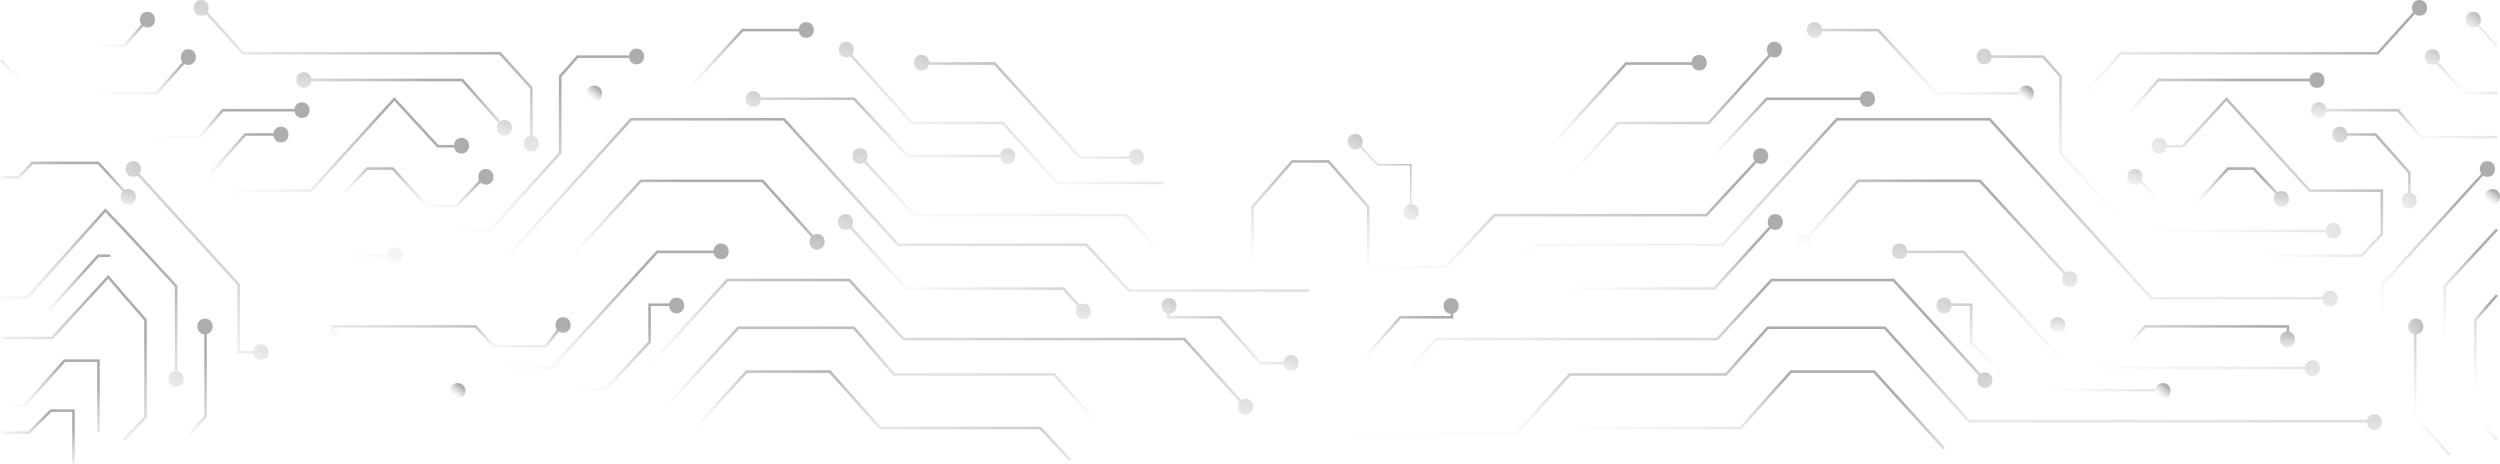
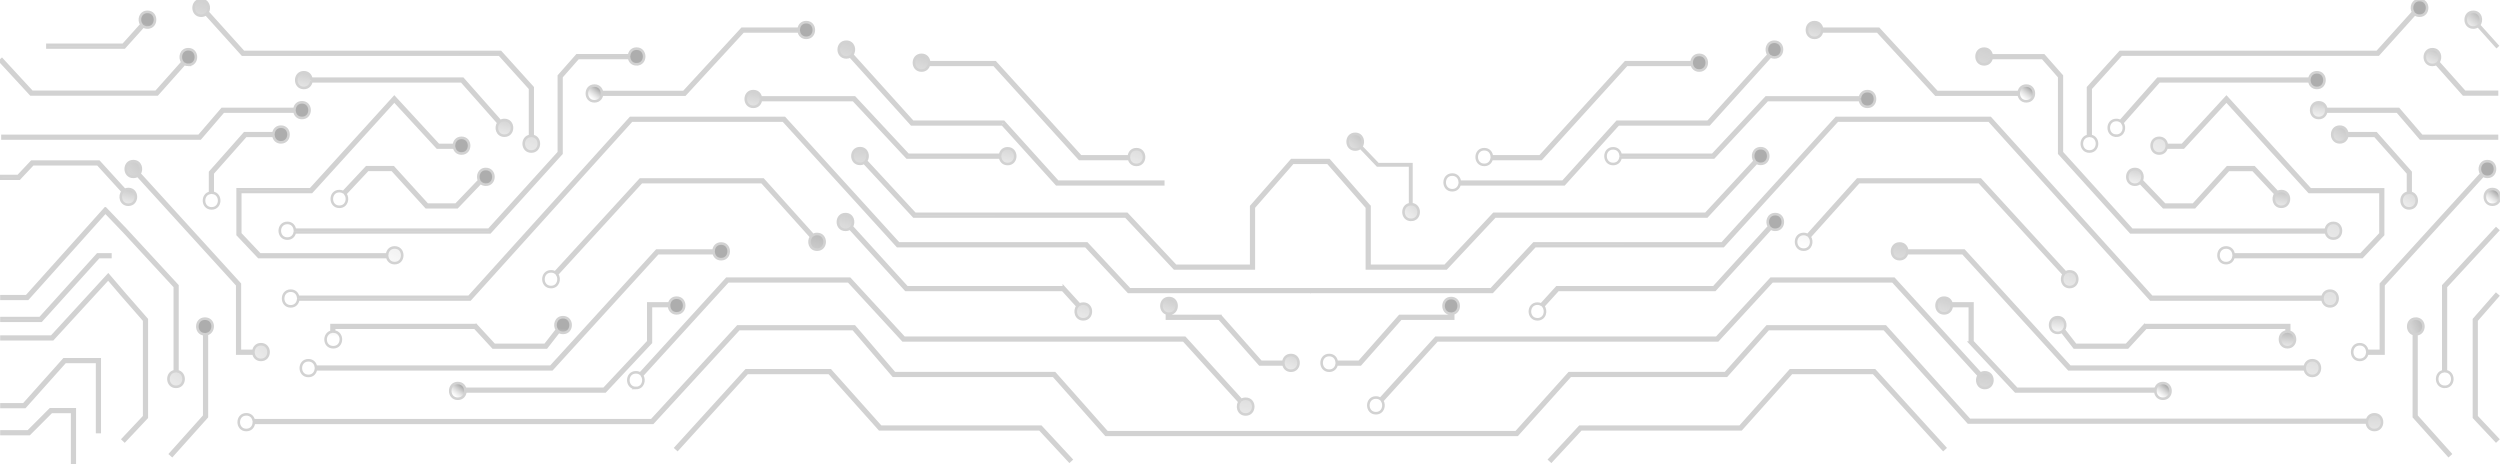
<svg xmlns="http://www.w3.org/2000/svg" width="1440" height="267" viewBox="0 0 1440 267" fill="none">
-   <g style="mix-blend-mode:luminosity" opacity="0.45">
+   <g style="mix-blend-mode:luminosity" fill="transparent" stroke="#9B96B0" stroke-width="1.5" opacity="0.45">
    <path d="M1134.63 197.341L1134.63 176.265L1124.17 176.265C1124.04 178.426 1122.6 180.497 1119.81 180.497C1114 180.497 1113.99 171.461 1119.81 171.461C1122.19 171.461 1123.6 172.974 1124.03 174.759L1136.14 174.759L1136.14 196.746L1161.66 223.974L1241.31 223.974L1241.31 225.48L1161.01 225.48L1134.62 197.341L1134.63 197.341Z" fill="url(#paint0_linear_102_1266)" />
    <path d="M1130.63 145.822L1098.44 145.822C1098.05 147.674 1096.64 149.285 1094.18 149.285C1088.37 149.285 1088.36 140.25 1094.18 140.25C1096.89 140.25 1098.35 142.222 1098.53 144.316L1131.3 144.316L1192.3 211.218L1327.61 211.218C1327.91 209.252 1329.34 207.498 1331.91 207.498C1337.72 207.498 1337.73 216.534 1331.91 216.534C1329.31 216.534 1327.88 214.719 1327.6 212.724L1191.63 212.724L1130.63 145.822L1130.63 145.822Z" fill="url(#paint1_linear_102_1266)" />
    <path d="M1235.35 187.259L1318.58 187.259L1318.58 191.076C1323.35 192.07 1323.02 200.006 1317.56 200.006C1312.1 200.006 1311.74 191.475 1317.08 190.993L1317.08 188.757L1236.01 188.757L1225.49 200.165L1194.8 200.165L1187.69 191.031C1187.03 191.468 1186.21 191.731 1185.22 191.731C1179.4 191.731 1179.4 182.695 1185.22 182.695C1189.38 182.695 1190.57 187.334 1188.76 189.962L1195.53 198.651L1224.82 198.651L1235.33 187.243L1235.35 187.259Z" fill="url(#paint2_linear_102_1266)" />
    <path d="M1438.84 170.414L1426.5 184.525L1426.5 239.892L1438.83 252.986L1437.73 254.018L1425 240.487L1425 183.961L1437.71 169.428L1438.84 170.414Z" fill="url(#paint3_linear_102_1266)" />
    <path d="M1363.51 203.643C1363.19 205.585 1361.76 207.31 1359.21 207.31C1353.4 207.31 1353.39 198.274 1359.21 198.274C1361.84 198.274 1363.27 200.119 1363.54 202.137L1371.4 202.137L1371.4 163.569L1429.2 100.078C1427.41 97.443 1428.59 92.827 1432.76 92.827C1438.57 92.827 1438.58 101.863 1432.76 101.863C1431.76 101.863 1430.93 101.592 1430.27 101.148L1372.9 164.157L1372.9 203.643L1363.51 203.643L1363.51 203.643Z" fill="url(#paint4_linear_102_1266)" />
    <path d="M1337.83 170.994C1338.18 169.089 1339.6 167.425 1342.11 167.425C1347.92 167.425 1347.93 176.461 1342.11 176.461C1339.44 176.461 1338 174.563 1337.78 172.5L1238.78 172.5L1145.73 69.455L1058.35 69.455L992.598 141.741L884.161 141.741L859.554 168.14L755.282 168.14L755.282 166.634L858.899 166.634L883.506 140.235L991.927 140.235L1057.68 67.949L1146.39 67.949L1239.44 170.994L1337.83 170.994Z" fill="url(#paint5_linear_102_1266)" />
    <path d="M769.897 209.923C769.558 211.843 768.135 213.53 765.613 213.53C759.8 213.53 759.792 204.494 765.613 204.494C768.263 204.494 769.701 206.376 769.942 208.417L782.886 208.417L806.213 182.017L835.534 182.017L835.534 180.707C830.045 180.376 830.143 171.687 835.858 171.687C841.242 171.687 841.648 179.435 837.04 180.579L837.04 183.523L806.891 183.523L783.564 209.923L769.897 209.923Z" fill="url(#paint6_linear_102_1266)" />
    <path d="M1002.24 245.78L1031.04 213.537L1031.27 213.289L1079.81 213.289L1120.41 257.948L1119.29 258.957L1079.14 214.795L1031.94 214.795L1003.14 247.037L1002.91 247.286L910.629 247.286L893.544 265.688L892.444 264.672L909.966 245.78L1002.24 245.78Z" fill="url(#paint7_linear_102_1266)" />
    <path d="M788.842 118.85L788.842 153.125L832.364 153.125L860.435 123.18L982.508 123.18L1010.69 92.729C1008.78 90.116 1009.93 85.358 1014.16 85.358C1019.97 85.358 1019.98 94.393 1014.16 94.393C1013.21 94.393 1012.43 94.152 1011.79 93.753L983.163 124.686L861.083 124.686L833.012 154.631L787.328 154.631L787.328 119.415L764.86 93.738L744.665 93.738L722.196 119.415L722.196 154.631L676.513 154.631L648.442 124.685L526.361 124.685L497.733 93.753C497.093 94.152 496.31 94.386 495.369 94.386C489.556 94.386 489.548 85.35 495.369 85.35C499.593 85.35 500.753 90.116 498.84 92.722L527.024 123.172L649.097 123.172L677.168 153.118L720.69 153.118L720.69 118.842L743.98 92.225L765.537 92.225L788.639 118.632L788.827 118.842L788.842 118.85Z" fill="url(#paint8_linear_102_1266)" />
    <path d="M1017.97 57.633L987.109 90.704L933.459 90.704C933.173 92.684 931.742 94.469 929.152 94.469C923.339 94.469 923.331 85.433 929.152 85.433C931.735 85.433 933.165 87.218 933.459 89.198L986.454 89.198L1017.31 56.127L1071.28 56.127L1071.28 56.85C1071.34 54.644 1072.79 52.49 1075.64 52.49C1081.45 52.49 1081.46 61.526 1075.64 61.526C1072.8 61.526 1071.34 59.373 1071.28 57.166L1071.28 57.633L1017.97 57.633Z" fill="url(#paint9_linear_102_1266)" />
    <path d="M1162.76 54.523L1115.04 54.523L1081.49 18.094L1049.46 18.094C1049.15 20.052 1047.72 21.799 1045.16 21.799C1039.34 21.799 1039.34 12.763 1045.16 12.763C1047.77 12.763 1049.2 14.585 1049.47 16.588L1082.16 16.588L1115.7 53.017L1162.76 53.017L1162.76 54.523L1162.76 54.523Z" fill="url(#paint10_linear_102_1266)" />
    <path d="M1339.7 132.321C1339.93 130.273 1341.37 128.398 1344.03 128.398C1349.84 128.398 1349.85 137.434 1344.03 137.434C1341.51 137.434 1340.09 135.747 1339.74 133.827L1227.3 133.827L1186.32 88.596L1186.12 88.377L1186.12 44.253L1176.54 33.38L1147.16 33.38C1146.85 35.33 1145.41 37.062 1142.86 37.062C1137.05 37.062 1137.04 28.026 1142.86 28.026C1145.48 28.026 1146.91 29.856 1147.18 31.874L1177.21 31.874L1187.63 43.688L1187.63 87.805L1227.96 132.328L1339.7 132.328L1339.7 132.321Z" fill="url(#paint11_linear_102_1266)" />
    <path d="M1330.06 110.56L1282.42 58.153L1257.66 84.997L1247.95 84.997C1247.56 86.849 1246.15 88.438 1243.7 88.438C1237.89 88.438 1237.88 79.402 1243.7 79.402C1246.42 79.402 1247.87 81.382 1248.05 83.491L1257.01 83.491L1282.43 55.924L1330.72 109.062L1372.67 109.062L1372.67 135.205L1360.52 148.059L1286.48 148.059C1286.12 149.933 1284.7 151.567 1282.22 151.567C1276.41 151.567 1276.4 142.532 1282.22 142.532C1284.92 142.532 1286.36 144.474 1286.56 146.553L1359.87 146.553L1371.17 134.603L1371.17 110.568L1330.07 110.568L1330.06 110.56Z" fill="url(#paint12_linear_102_1266)" />
    <path d="M1367.96 78.234L1352.02 78.234C1351.73 80.215 1350.29 81.999 1347.71 81.999C1341.9 81.999 1341.89 72.964 1347.71 72.964C1350.29 72.964 1351.72 74.748 1352.02 76.728L1368.64 76.728L1388.53 99.175L1388.53 111.072C1393.46 111.923 1393.18 120.032 1387.66 120.032C1382.14 120.032 1381.85 111.682 1387.02 111.042L1387.02 99.747L1367.96 78.234Z" fill="url(#paint13_linear_102_1266)" />
    <path d="M1381.59 62.761L1394.91 78.272L1438.27 78.272L1438.27 79.778L1394.22 79.778L1380.89 64.267L1339.89 64.267C1339.58 66.225 1338.15 67.972 1335.59 67.972C1329.78 67.972 1329.77 58.936 1335.59 58.936C1338.21 58.936 1339.64 60.758 1339.91 62.761L1381.59 62.761Z" fill="url(#paint14_linear_102_1266)" />
    <path d="M1438.28 52.89L1438.28 54.395L1418.97 54.395L1403.32 36.829C1402.7 37.182 1401.95 37.393 1401.07 37.393C1395.25 37.393 1395.24 28.358 1401.07 28.358C1405.34 28.358 1406.48 33.252 1404.45 35.835L1419.65 52.882L1438.28 52.882L1438.28 52.89Z" fill="url(#paint15_linear_102_1266)" />
    <path d="M1438 26.851L1427.34 14.977C1426.64 15.526 1425.74 15.865 1424.61 15.865C1418.8 15.865 1418.79 6.829 1424.61 6.829C1428.97 6.829 1430.07 11.919 1427.88 14.457L1438.56 26.347L1438 26.851Z" fill="url(#paint16_linear_102_1266)" />
    <path d="M1283.65 97.843L1264.05 119.378L1246.25 119.378L1232.71 105.245C1232 105.937 1230.99 106.382 1229.7 106.382C1223.89 106.382 1223.88 97.346 1229.7 97.346C1233.56 97.346 1234.86 101.314 1233.6 103.995L1246.89 117.872L1263.38 117.872L1282.99 96.337L1298.39 96.337L1311.8 110.643C1312.42 110.282 1313.18 110.071 1314.07 110.071C1319.88 110.071 1319.89 119.107 1314.07 119.107C1309.8 119.107 1308.66 114.228 1310.67 111.645L1297.73 97.85L1283.65 97.85L1283.65 97.843Z" fill="url(#paint17_linear_102_1266)" />
    <path d="M1038.9 143.804C1033.09 143.804 1033.08 134.768 1038.9 134.768C1039.82 134.768 1040.6 135.002 1041.23 135.386L1069.97 103.384L1140.72 103.384L1189.77 156.943C1190.41 156.544 1191.2 156.296 1192.14 156.296C1197.96 156.296 1197.96 165.332 1192.14 165.332C1187.93 165.332 1186.77 160.588 1188.67 157.975L1140.05 104.89L1070.64 104.89L1042.34 136.402C1044.28 139.007 1043.14 143.804 1038.89 143.804L1038.9 143.804Z" fill="url(#paint18_linear_102_1266)" />
    <path d="M1022.55 123.33C1028.36 123.33 1028.37 132.366 1022.55 132.366C1021.51 132.366 1020.66 132.072 1019.99 131.598L987.786 166.988L897.429 166.988L888.905 176.37C891.013 178.93 889.906 183.922 885.577 183.922C879.764 183.922 879.756 174.887 885.577 174.887C886.42 174.887 887.143 175.082 887.738 175.406L896.758 165.482L987.116 165.482L1018.94 130.506C1017.23 127.863 1018.42 123.33 1022.54 123.33L1022.55 123.33Z" fill="url(#paint19_linear_102_1266)" />
    <path d="M1167.15 49.313C1172.96 49.313 1172.97 58.349 1167.15 58.349C1161.32 58.349 1161.32 49.313 1167.15 49.313Z" fill="url(#paint20_linear_102_1266)" />
    <path d="M1219 78.152C1213.19 78.152 1213.18 69.116 1219 69.116C1219.94 69.116 1220.73 69.357 1221.37 69.756L1242.96 45.33L1330.24 45.33C1330.55 43.372 1331.98 41.625 1334.54 41.625C1340.35 41.625 1340.36 50.661 1334.54 50.661C1331.93 50.661 1330.5 48.839 1330.23 46.836L1243.64 46.836L1222.47 70.788C1224.38 73.401 1223.23 78.16 1219 78.16L1219 78.152Z" fill="url(#paint21_linear_102_1266)" />
    <path d="M1393.66 9.036C1392.53 9.036 1391.62 8.69 1390.92 8.14L1369.91 31.445L1221.87 31.445L1204.22 50.977L1204.22 78.295C1209.32 78.995 1209.09 87.278 1203.51 87.278C1197.93 87.278 1197.71 79.1 1202.72 78.31L1202.72 50.397L1221.21 29.939L1369.24 29.939L1389.94 6.988C1388.39 4.322 1389.63 0 1393.66 0C1399.47 0 1399.48 9.036 1393.66 9.036Z" fill="url(#paint22_linear_102_1266)" />
    <path d="M1391.51 183.539C1397.2 183.539 1397.33 192.16 1391.89 192.552L1391.89 239.56L1411.5 261.457L1410.38 262.458L1390.39 240.132L1390.39 192.439C1385.73 191.355 1386.09 183.531 1391.51 183.531L1391.51 183.539Z" fill="url(#paint23_linear_102_1266)" />
    <path d="M1408.17 222.822C1402.65 222.822 1402.37 214.682 1407.34 213.861L1407.34 164.534L1437.72 131.636L1438.83 132.66L1408.84 165.128L1408.84 213.839C1413.97 214.509 1413.76 222.829 1408.17 222.829L1408.17 222.822Z" fill="url(#paint24_linear_102_1266)" />
    <path d="M1435.63 117.917C1429.82 117.917 1429.81 108.881 1435.63 108.881C1441.46 108.881 1441.46 117.917 1435.63 117.917Z" fill="url(#paint25_linear_102_1266)" />
    <path d="M1245.85 229.681C1240.04 229.681 1240.03 220.646 1245.85 220.646C1251.67 220.646 1251.67 229.681 1245.85 229.681Z" fill="url(#paint26_linear_102_1266)" />
    <path d="M812.779 126.636C807.154 126.636 806.966 118.18 812.229 117.63L812.229 95.29L793.413 95.29L783.601 85.026C782.886 85.704 781.892 86.141 780.612 86.141C774.799 86.141 774.791 77.105 780.612 77.105C784.821 77.105 785.988 81.849 784.098 84.462L793.736 94.544L812.982 94.544L812.982 117.615C818.592 117.826 818.54 126.644 812.779 126.644L812.779 126.636Z" fill="url(#paint27_linear_102_1266)" />
    <path d="M792.524 238.009C786.711 238.009 786.704 228.973 792.524 228.973C793.578 228.973 794.437 229.274 795.107 229.756L826.845 194.811L827.071 194.562L988.758 194.562L1020.1 160.535L1090.93 160.535L1140.77 215.186C1141.43 214.735 1142.26 214.456 1143.27 214.456C1149.08 214.456 1149.09 223.492 1143.27 223.492C1139.12 223.492 1137.93 218.891 1139.71 216.256L1090.26 162.041L1020.75 162.041L989.639 195.827L989.413 196.068L827.734 196.068L796.139 230.856C797.833 233.506 796.636 238.009 792.524 238.009Z" fill="url(#paint28_linear_102_1266)" />
    <path d="M702.988 182.017L726.315 208.417L739.258 208.417C739.492 206.369 740.93 204.494 743.588 204.494C749.401 204.494 749.409 213.53 743.588 213.53C741.073 213.53 739.65 211.843 739.304 209.923L725.637 209.923L702.31 183.523L672.161 183.523L672.161 180.572C667.567 179.427 667.951 171.679 673.343 171.679C679.05 171.679 679.163 180.368 673.667 180.7L673.667 182.01L702.988 182.01L702.988 182.017Z" fill="url(#paint29_linear_102_1266)" />
    <path d="M1022.08 33.071C1021.19 33.071 1020.44 32.86 1019.82 32.499L984.488 71.631L932.134 71.631L901.149 105.922L900.923 106.17L840.73 106.17C840.331 108.007 838.922 109.581 836.49 109.581C830.677 109.581 830.67 100.545 836.49 100.545C839.224 100.545 840.677 102.548 840.835 104.664L900.252 104.664L931.463 70.125L983.818 70.125L1018.68 31.505C1016.66 28.922 1017.78 24.035 1022.07 24.035C1027.88 24.035 1027.89 33.071 1022.07 33.071L1022.08 33.071Z" fill="url(#paint30_linear_102_1266)" />
    <path d="M978.75 40.631C976.378 40.631 974.97 39.125 974.534 37.348L936.96 37.348L887.971 91.314L887.745 91.562L859.177 91.562C858.778 93.399 857.37 94.973 854.938 94.973C849.125 94.973 849.118 85.937 854.938 85.937C857.671 85.937 859.125 87.94 859.283 90.056L887.075 90.056L936.064 36.09L936.29 35.842L974.391 35.842C974.503 33.681 975.949 31.595 978.743 31.595C984.556 31.595 984.563 40.631 978.743 40.631L978.75 40.631Z" fill="url(#paint31_linear_102_1266)" />
    <path d="M268.233 225.479L268.233 223.973L347.883 223.973L373.409 196.746L373.409 174.759L385.517 174.759C385.946 172.974 387.354 171.461 389.734 171.461C395.547 171.461 395.554 180.496 389.734 180.496C386.948 180.496 385.502 178.426 385.382 176.265L374.915 176.265L374.915 197.34L348.538 225.479L268.233 225.479Z" fill="url(#paint32_linear_102_1266)" />
    <path d="M274.197 187.258L284.708 198.666L313.999 198.666L320.768 189.976C318.961 187.348 320.144 182.71 324.315 182.71C330.128 182.71 330.136 191.746 324.315 191.746C323.321 191.746 322.5 191.475 321.853 191.038L314.737 200.172L284.046 200.172L273.534 188.764L192.461 188.764L192.461 191C197.792 191.482 197.642 200.014 191.979 200.014C186.317 200.014 186.181 192.077 190.955 191.083L190.955 187.266L274.189 187.266L274.197 187.258Z" fill="url(#paint33_linear_102_1266)" />
    <path d="M117.653 192.551C112.231 192.16 112.344 183.538 118.037 183.538C123.729 183.538 123.827 191.361 119.159 192.446L119.159 240.139L99.167 262.465L98.045 261.464L117.653 239.567L117.653 192.559L117.653 192.551Z" fill="url(#paint34_linear_102_1266)" />
    <path d="M62.354 158.344L71.842 169.428L84.552 183.96L84.552 240.486L71.819 254.017L70.727 252.986L83.046 239.891L83.046 184.525L70.697 170.407L62.309 160.61L30.586 195.165L30.368 195.413L0.844 195.413L0.844 193.907L29.705 193.907L62.354 158.344Z" fill="url(#paint35_linear_102_1266)" />
    <path d="M626.048 140.235L650.656 166.634L754.273 166.634L754.273 168.14L650 168.14L625.393 141.741L516.957 141.741L451.207 69.455L363.824 69.455L270.997 172.251L270.771 172.5L171.769 172.5C171.551 174.555 170.105 176.46 167.44 176.46C161.627 176.46 161.619 167.425 167.44 167.425C169.94 167.425 171.363 169.096 171.717 170.994L270.108 170.994L362.935 68.197L363.161 67.949L451.877 67.949L517.627 140.235L626.048 140.235Z" fill="url(#paint36_linear_102_1266)" />
    <path d="M478.284 213.289L507.311 245.78L599.581 245.78L617.11 264.672L616.004 265.689L598.926 247.286L506.634 247.286L477.606 214.795L430.402 214.795L390.261 258.957L389.146 257.948L429.739 213.289L478.284 213.289Z" fill="url(#paint37_linear_102_1266)" />
    <path d="M612.788 165.482L621.809 175.406C622.411 175.082 623.127 174.887 623.97 174.887C629.783 174.887 629.79 183.922 623.97 183.922C619.648 183.922 618.533 178.93 620.642 176.37L612.118 166.995L521.761 166.995L489.556 131.605C488.886 132.08 488.035 132.374 486.996 132.374C481.183 132.374 481.175 123.338 486.996 123.338C491.115 123.338 492.319 127.871 490.603 130.514L522.431 165.489L612.788 165.489L612.788 165.482Z" fill="url(#paint38_linear_102_1266)" />
    <path d="M577.421 71.631L525.066 71.631L489.737 32.499C489.119 32.86 488.366 33.071 487.478 33.071C481.665 33.071 481.657 24.035 487.478 24.035C491.755 24.035 492.884 28.922 490.866 31.505L525.729 70.125L578.084 70.125L609.294 104.664L670.03 104.664L670.03 106.17L608.624 106.17L577.413 71.631L577.421 71.631Z" fill="url(#paint39_linear_102_1266)" />
    <path d="M492.244 56.127L523.101 89.198L576.096 89.198C576.382 87.218 577.812 85.433 580.403 85.433C586.216 85.433 586.223 94.469 580.403 94.469C577.82 94.469 576.389 92.684 576.096 90.704L522.446 90.704L491.589 57.633L438.278 57.633L438.278 57.174C438.21 59.373 436.757 61.526 433.918 61.526C428.105 61.526 428.098 52.49 433.918 52.49C436.757 52.49 438.203 54.644 438.278 56.843L438.278 56.127L492.244 56.127Z" fill="url(#paint40_linear_102_1266)" />
    <path d="M149.685 146.545L222.994 146.545C223.19 144.467 224.636 142.524 227.332 142.524C233.145 142.524 233.152 151.56 227.332 151.56C224.862 151.56 223.446 149.926 223.07 148.051L149.037 148.051L136.884 135.197L136.884 109.054L178.832 109.054L226.571 56.526L227.121 55.916L252.541 83.483L261.502 83.483C261.675 81.375 263.121 79.394 265.846 79.394C271.659 79.394 271.667 88.43 265.846 88.43C263.407 88.43 261.991 86.834 261.6 84.989L251.886 84.989L227.128 58.145L179.713 110.311L179.487 110.56L138.382 110.56L138.382 134.595L149.685 146.545Z" fill="url(#paint41_linear_102_1266)" />
    <path d="M1.423 79.77L1.423 78.265L114.633 78.265L127.961 62.753L169.638 62.753C169.902 60.743 171.34 58.928 173.953 58.928C179.766 58.928 179.773 67.964 173.953 67.964C171.4 67.964 169.962 66.217 169.653 64.259L128.654 64.259L115.326 79.77L1.423 79.77Z" fill="url(#paint42_linear_102_1266)" />
    <path d="M179.322 46.836C179.058 48.846 177.62 50.661 175.007 50.661C169.194 50.661 169.187 41.625 175.007 41.625C177.56 41.625 178.998 43.372 179.307 45.33L266.584 45.33L288.18 69.757C288.82 69.358 289.603 69.117 290.544 69.117C296.357 69.117 296.365 78.152 290.544 78.152C286.32 78.152 285.16 73.386 287.073 70.781L265.899 46.836L179.314 46.836L179.322 46.836Z" fill="url(#paint43_linear_102_1266)" />
    <path d="M366.278 223.491C360.465 223.491 360.458 214.456 366.278 214.456C367.287 214.456 368.123 214.734 368.778 215.186L418.618 160.535L489.451 160.535L520.789 194.562L682.476 194.562L714.997 230.374L714.659 230.682C715.359 230.08 716.308 229.696 717.497 229.696C723.31 229.696 723.318 238.732 717.497 238.732C712.995 238.732 711.978 233.318 714.448 230.871L713.875 231.39L681.799 196.068L520.119 196.068L488.78 162.041L419.273 162.041L369.825 216.263C371.602 218.898 370.42 223.499 366.263 223.499L366.278 223.491Z" fill="url(#paint44_linear_102_1266)" />
    <path d="M366.678 37.061C364.133 37.061 362.694 35.329 362.378 33.379L333.005 33.379L323.419 44.252L323.419 88.377L282.465 133.578L282.239 133.826L169.797 133.826C169.458 135.746 168.035 137.433 165.512 137.433C159.699 137.433 159.692 128.397 165.512 128.397C168.163 128.397 169.601 130.28 169.842 132.32L281.576 132.32L321.913 87.797L321.913 43.68L332.327 31.866L362.363 31.866C362.627 29.855 364.057 28.018 366.678 28.018C372.491 28.018 372.498 37.054 366.678 37.054L366.678 37.061Z" fill="url(#paint45_linear_102_1266)" />
    <path d="M342.409 49.313C348.222 49.313 348.23 58.349 342.409 58.349C336.589 58.349 336.589 49.313 342.409 49.313Z" fill="url(#paint46_linear_102_1266)" />
    <path d="M306.025 87.285C300.461 87.285 300.22 79.002 305.318 78.302L305.318 50.984L287.668 31.452L139.632 31.452L118.617 8.147C117.924 8.697 117.02 9.043 115.883 9.043C110.07 9.043 110.063 0.008 115.883 0.008C119.904 0.008 121.147 4.33 119.603 6.995L140.295 29.946L288.33 29.946L306.824 50.404L306.824 78.317C311.816 79.108 311.56 87.285 306.025 87.285Z" fill="url(#paint47_linear_102_1266)" />
    <path d="M195.48 119.106C189.667 119.106 189.66 110.071 195.48 110.071C196.377 110.071 197.13 110.289 197.747 110.643L211.157 96.336L226.556 96.336L246.163 117.871L262.654 117.871L275.951 103.994C274.694 101.314 275.989 97.345 279.852 97.345C285.665 97.345 285.672 106.381 279.852 106.381C278.564 106.381 277.555 105.937 276.84 105.244L263.301 119.377L245.508 119.377L225.901 97.842L211.82 97.842L198.884 111.637C200.894 114.227 199.765 119.099 195.488 119.099L195.48 119.106Z" fill="url(#paint48_linear_102_1266)" />
    <path d="M108.489 37.393C107.601 37.393 106.855 37.182 106.238 36.828L90.583 54.395L17.755 54.395L0 35.149L1.107 34.125L18.41 52.882L89.898 52.882L105.093 35.827C103.068 33.244 104.197 28.349 108.482 28.349C114.295 28.349 114.302 37.385 108.482 37.385L108.489 37.393Z" fill="url(#paint49_linear_102_1266)" />
    <path d="M84.936 15.865C83.972 15.865 83.166 15.609 82.519 15.195L71.608 27.348L27.311 27.348L27.311 25.842L70.938 25.842L81.435 14.148C79.575 11.528 80.734 6.822 84.936 6.822C90.749 6.822 90.757 15.858 84.936 15.858L84.936 15.865Z" fill="url(#paint50_linear_102_1266)" />
    <path d="M177.635 216.542C171.822 216.542 171.815 207.506 177.635 207.506C180.195 207.506 181.633 209.26 181.935 211.226L317.245 211.226L378.251 144.324L411.021 144.324C411.201 142.223 412.647 140.258 415.365 140.258C421.178 140.258 421.186 149.293 415.365 149.293C412.918 149.293 411.502 147.69 411.111 145.83L378.914 145.83L317.907 212.732L181.95 212.732C181.679 214.735 180.24 216.542 177.635 216.542Z" fill="url(#paint51_linear_102_1266)" />
    <path d="M141.876 238.649C144.301 238.649 145.709 240.215 146.115 242.045L375.352 242.045L424.732 188.267L424.958 188.026L492.154 188.026L515.225 214.938L607.495 214.938L637.674 248.965L873.273 248.965L903.844 214.938L993.818 214.938L1017.85 188.026L1086 188.026L1134.44 241.857L1363.48 241.857C1363.94 240.11 1365.34 238.649 1367.68 238.649C1373.49 238.649 1373.5 247.685 1367.68 247.685C1364.85 247.685 1363.4 245.554 1363.32 243.363L1133.77 243.363L1085.33 189.532L1018.52 189.532L994.495 216.444L904.522 216.444L873.951 250.471L637.004 250.471L606.825 216.444L514.54 216.444L491.469 189.532L425.628 189.532L376.248 243.31L376.022 243.551L146.221 243.551C146.063 245.674 144.617 247.685 141.869 247.685C136.056 247.685 136.048 238.649 141.869 238.649L141.876 238.649Z" fill="url(#paint52_linear_102_1266)" />
    <path d="M121.877 120.032C116.365 120.032 116.072 111.923 121.011 111.072L121.011 99.175L140.905 76.728L157.523 76.728C157.809 74.748 159.24 72.964 161.83 72.964C167.643 72.964 167.651 81.999 161.83 81.999C159.247 81.999 157.817 80.215 157.523 78.234L141.583 78.234L122.517 99.747L122.517 111.042C127.683 111.682 127.479 120.032 121.877 120.032Z" fill="url(#paint53_linear_102_1266)" />
    <path d="M76.796 101.863C70.983 101.863 70.976 92.827 76.796 92.827C80.953 92.827 82.143 97.45 80.35 100.078L137.961 163.351L138.157 163.569L138.157 202.137L146.01 202.137C146.266 200.119 147.704 198.274 150.332 198.274C156.145 198.274 156.153 207.31 150.332 207.31C147.795 207.31 146.356 205.585 146.04 203.643L136.651 203.643L136.651 164.156L79.281 101.147C78.626 101.592 77.798 101.863 76.796 101.863Z" fill="url(#paint54_linear_102_1266)" />
    <path d="M317.395 156.303C318.344 156.303 319.135 156.544 319.775 156.951L368.824 103.391L439.566 103.391L468.307 135.393C468.94 135.009 469.715 134.776 470.641 134.776C476.454 134.776 476.462 143.811 470.641 143.811C466.402 143.811 465.25 139.015 467.193 136.409L438.888 104.897L369.479 104.897L320.859 157.982C322.757 160.595 321.604 165.339 317.38 165.339C311.567 165.339 311.56 156.303 317.38 156.303L317.395 156.303Z" fill="url(#paint55_linear_102_1266)" />
    <path d="M263.7 229.681C257.887 229.681 257.88 220.645 263.7 220.645C269.521 220.645 269.521 229.681 263.7 229.681Z" fill="url(#paint56_linear_102_1266)" />
    <path d="M654.601 94.973C652.177 94.973 650.761 93.399 650.362 91.562L621.794 91.562L572.579 37.348L535.013 37.348C534.577 39.125 533.176 40.631 530.797 40.631C524.984 40.631 524.976 31.595 530.797 31.595C533.59 31.595 535.036 33.673 535.149 35.842L573.25 35.842L622.464 90.056L650.257 90.056C650.415 87.94 651.868 85.937 654.601 85.937C660.414 85.937 660.422 94.973 654.601 94.973Z" fill="url(#paint57_linear_102_1266)" />
    <path d="M464.407 21.791C461.854 21.791 460.416 20.044 460.107 18.087L428.068 18.087L394.741 54.275L394.515 54.516L346.792 54.516L346.792 53.01L393.853 53.01L427.18 16.822L427.405 16.581L460.092 16.581C460.356 14.57 461.794 12.755 464.407 12.755C470.22 12.755 470.227 21.791 464.407 21.791Z" fill="url(#paint58_linear_102_1266)" />
    <path d="M56.233 146.544L63.582 146.544L63.582 148.05L56.895 148.05L23.734 184.743L0.844 184.743L0.844 183.237L23.064 183.237L56.233 146.544Z" fill="url(#paint59_linear_102_1266)" />
    <path d="M60.683 120.01L71.812 131.643L71.827 131.628L102.006 164.307L102.209 164.526L102.209 213.853C107.171 214.674 106.908 222.814 101.374 222.814C95.839 222.814 95.561 214.501 100.703 213.823L100.703 165.113L71.653 133.661L60.713 122.223L16.174 171.897L15.948 172.146L0.844 172.146L0.844 170.64L15.278 170.64L60.675 120.01L60.683 120.01Z" fill="url(#paint60_linear_102_1266)" />
    <path d="M18.267 93.098L56.993 93.098L71.827 109.362C72.414 109.061 73.107 108.88 73.912 108.88C79.725 108.88 79.733 117.916 73.912 117.916C69.553 117.916 68.461 112.833 70.637 110.296L56.33 94.604L18.922 94.604L11.107 102.917L0.55 102.917L0.55 101.411L10.444 101.411L18.26 93.098L18.267 93.098Z" fill="url(#paint61_linear_102_1266)" />
    <path d="M28.982 235.75L43.071 235.75L43.071 266.878L41.565 266.878L41.565 237.256L29.607 237.256L16.874 249.996L0.844 249.996L0.844 248.49L16.249 248.49L28.982 235.75Z" fill="url(#paint62_linear_102_1266)" />
    <path d="M36.843 206.964L57.445 206.964L57.445 248.852L55.939 248.852L55.939 208.47L37.514 208.47L14.352 234.417L0.844 234.417L0.844 232.912L13.674 232.912L36.843 206.964Z" fill="url(#paint63_linear_102_1266)" />
  </g>
  <defs>
    <linearGradient id="paint0_linear_102_1266" x1="1182.97" y1="227.225" x2="1198.4" y2="179.273" gradientUnits="userSpaceOnUse">
      <stop stop-color="white" stop-opacity="0.6" />
      <stop offset="1" stop-color="#273EE1" />
    </linearGradient>
    <linearGradient id="paint1_linear_102_1266" x1="1222.03" y1="218.998" x2="1238.48" y2="148.091" gradientUnits="userSpaceOnUse">
      <stop stop-color="white" stop-opacity="0.6" />
      <stop offset="1" stop-color="#273EE1" />
    </linearGradient>
    <linearGradient id="paint2_linear_102_1266" x1="1256.53" y1="200.729" x2="1258.11" y2="183.763" gradientUnits="userSpaceOnUse">
      <stop stop-color="white" stop-opacity="0.6" />
      <stop offset="1" stop-color="#273EE1" />
    </linearGradient>
    <linearGradient id="paint3_linear_102_1266" x1="1432.42" y1="256.75" x2="1449.7" y2="252.977" gradientUnits="userSpaceOnUse">
      <stop stop-color="white" stop-opacity="0.6" />
      <stop offset="1" stop-color="#273EE1" />
    </linearGradient>
    <linearGradient id="paint4_linear_102_1266" x1="1398.99" y1="211.008" x2="1455.01" y2="157.294" gradientUnits="userSpaceOnUse">
      <stop stop-color="white" stop-opacity="0.6" />
      <stop offset="1" stop-color="#273EE1" />
    </linearGradient>
    <linearGradient id="paint5_linear_102_1266" x1="1072.43" y1="179.966" x2="1086.78" y2="75.649" gradientUnits="userSpaceOnUse">
      <stop stop-color="white" stop-opacity="0.6" />
      <stop offset="1" stop-color="#273EE1" />
    </linearGradient>
    <linearGradient id="paint6_linear_102_1266" x1="803.614" y1="214.881" x2="817.673" y2="179.478" gradientUnits="userSpaceOnUse">
      <stop stop-color="white" stop-opacity="0.6" />
      <stop offset="1" stop-color="#273EE1" />
    </linearGradient>
    <linearGradient id="paint7_linear_102_1266" x1="1014.74" y1="267.381" x2="1023.32" y2="217.533" gradientUnits="userSpaceOnUse">
      <stop stop-color="white" stop-opacity="0.6" />
      <stop offset="1" stop-color="#273EE1" />
    </linearGradient>
    <linearGradient id="paint8_linear_102_1266" x1="773.994" y1="156.87" x2="780.61" y2="89.657" gradientUnits="userSpaceOnUse">
      <stop stop-color="white" stop-opacity="0.6" />
      <stop offset="1" stop-color="#273EE1" />
    </linearGradient>
    <linearGradient id="paint9_linear_102_1266" x1="1008.05" y1="95.825" x2="1016.06" y2="56.328" gradientUnits="userSpaceOnUse">
      <stop stop-color="white" stop-opacity="0.6" />
      <stop offset="1" stop-color="#273EE1" />
    </linearGradient>
    <linearGradient id="paint10_linear_102_1266" x1="1106.22" y1="55.873" x2="1116.07" y2="17.494" gradientUnits="userSpaceOnUse">
      <stop stop-color="white" stop-opacity="0.6" />
      <stop offset="1" stop-color="#273EE1" />
    </linearGradient>
    <linearGradient id="paint11_linear_102_1266" x1="1251.1" y1="140.968" x2="1287.42" y2="47.99" gradientUnits="userSpaceOnUse">
      <stop stop-color="white" stop-opacity="0.6" />
      <stop offset="1" stop-color="#273EE1" />
    </linearGradient>
    <linearGradient id="paint12_linear_102_1266" x1="1310.87" y1="154.657" x2="1349.94" y2="81.978" gradientUnits="userSpaceOnUse">
      <stop stop-color="white" stop-opacity="0.6" />
      <stop offset="1" stop-color="#273EE1" />
    </linearGradient>
    <linearGradient id="paint13_linear_102_1266" x1="1369.46" y1="121.553" x2="1391.37" y2="91.322" gradientUnits="userSpaceOnUse">
      <stop stop-color="white" stop-opacity="0.6" />
      <stop offset="1" stop-color="#273EE1" />
    </linearGradient>
    <linearGradient id="paint14_linear_102_1266" x1="1388.65" y1="80.452" x2="1391.57" y2="60.462" gradientUnits="userSpaceOnUse">
      <stop stop-color="white" stop-opacity="0.6" />
      <stop offset="1" stop-color="#273EE1" />
    </linearGradient>
    <linearGradient id="paint15_linear_102_1266" x1="1419.01" y1="55.237" x2="1428.82" y2="34.336" gradientUnits="userSpaceOnUse">
      <stop stop-color="white" stop-opacity="0.6" />
      <stop offset="1" stop-color="#273EE1" />
    </linearGradient>
    <linearGradient id="paint16_linear_102_1266" x1="1430.07" y1="27.498" x2="1439.69" y2="15.767" gradientUnits="userSpaceOnUse">
      <stop stop-color="white" stop-opacity="0.6" />
      <stop offset="1" stop-color="#273EE1" />
    </linearGradient>
    <linearGradient id="paint17_linear_102_1266" x1="1275.28" y1="120.122" x2="1279.33" y2="98.303" gradientUnits="userSpaceOnUse">
      <stop stop-color="white" stop-opacity="0.6" />
      <stop offset="1" stop-color="#273EE1" />
    </linearGradient>
    <linearGradient id="paint18_linear_102_1266" x1="1121.43" y1="167.333" x2="1137.5" y2="111.26" gradientUnits="userSpaceOnUse">
      <stop stop-color="white" stop-opacity="0.6" />
      <stop offset="1" stop-color="#273EE1" />
    </linearGradient>
    <linearGradient id="paint19_linear_102_1266" x1="959.376" y1="185.88" x2="976.237" y2="131.783" gradientUnits="userSpaceOnUse">
      <stop stop-color="white" stop-opacity="0.6" />
      <stop offset="1" stop-color="#273EE1" />
    </linearGradient>
    <linearGradient id="paint20_linear_102_1266" x1="1167.46" y1="58.641" x2="1171.75" y2="53.116" gradientUnits="userSpaceOnUse">
      <stop stop-color="white" stop-opacity="0.6" />
      <stop offset="1" stop-color="#273EE1" />
    </linearGradient>
    <linearGradient id="paint21_linear_102_1266" x1="1281.3" y1="79.34" x2="1288.82" y2="45.21" gradientUnits="userSpaceOnUse">
      <stop stop-color="white" stop-opacity="0.6" />
      <stop offset="1" stop-color="#273EE1" />
    </linearGradient>
    <linearGradient id="paint22_linear_102_1266" x1="1305.83" y1="90.097" x2="1331.2" y2="12.951" gradientUnits="userSpaceOnUse">
      <stop stop-color="white" stop-opacity="0.6" />
      <stop offset="1" stop-color="#273EE1" />
    </linearGradient>
    <linearGradient id="paint23_linear_102_1266" x1="1400.21" y1="265.008" x2="1427.43" y2="253.803" gradientUnits="userSpaceOnUse">
      <stop stop-color="white" stop-opacity="0.6" />
      <stop offset="1" stop-color="#273EE1" />
    </linearGradient>
    <linearGradient id="paint24_linear_102_1266" x1="1422.6" y1="225.775" x2="1458.85" y2="207.203" gradientUnits="userSpaceOnUse">
      <stop stop-color="white" stop-opacity="0.6" />
      <stop offset="1" stop-color="#273EE1" />
    </linearGradient>
    <linearGradient id="paint25_linear_102_1266" x1="1435.95" y1="118.208" x2="1440.24" y2="112.684" gradientUnits="userSpaceOnUse">
      <stop stop-color="white" stop-opacity="0.6" />
      <stop offset="1" stop-color="#273EE1" />
    </linearGradient>
    <linearGradient id="paint26_linear_102_1266" x1="1246.17" y1="229.973" x2="1250.46" y2="224.448" gradientUnits="userSpaceOnUse">
      <stop stop-color="white" stop-opacity="0.6" />
      <stop offset="1" stop-color="#273EE1" />
    </linearGradient>
    <linearGradient id="paint27_linear_102_1266" x1="798.188" y1="128.244" x2="822.338" y2="101.643" gradientUnits="userSpaceOnUse">
      <stop stop-color="white" stop-opacity="0.6" />
      <stop offset="1" stop-color="#273EE1" />
    </linearGradient>
    <linearGradient id="paint28_linear_102_1266" x1="981.002" y1="240.512" x2="992.948" y2="166.553" gradientUnits="userSpaceOnUse">
      <stop stop-color="white" stop-opacity="0.6" />
      <stop offset="1" stop-color="#273EE1" />
    </linearGradient>
    <linearGradient id="paint29_linear_102_1266" x1="711.347" y1="214.882" x2="725.411" y2="179.474" gradientUnits="userSpaceOnUse">
      <stop stop-color="white" stop-opacity="0.6" />
      <stop offset="1" stop-color="#273EE1" />
    </linearGradient>
    <linearGradient id="paint30_linear_102_1266" x1="936.364" y1="112.345" x2="961.298" y2="36.777" gradientUnits="userSpaceOnUse">
      <stop stop-color="white" stop-opacity="0.6" />
      <stop offset="1" stop-color="#273EE1" />
    </linearGradient>
    <linearGradient id="paint31_linear_102_1266" x1="921.672" y1="97.021" x2="941.39" y2="42.006" gradientUnits="userSpaceOnUse">
      <stop stop-color="white" stop-opacity="0.6" />
      <stop offset="1" stop-color="#273EE1" />
    </linearGradient>
    <linearGradient id="paint32_linear_102_1266" x1="335.754" y1="227.224" x2="351.178" y2="179.273" gradientUnits="userSpaceOnUse">
      <stop stop-color="white" stop-opacity="0.6" />
      <stop offset="1" stop-color="#273EE1" />
    </linearGradient>
    <linearGradient id="paint33_linear_102_1266" x1="263.255" y1="200.736" x2="264.828" y2="183.777" gradientUnits="userSpaceOnUse">
      <stop stop-color="white" stop-opacity="0.6" />
      <stop offset="1" stop-color="#273EE1" />
    </linearGradient>
    <linearGradient id="paint34_linear_102_1266" x1="111.162" y1="265.015" x2="138.456" y2="253.733" gradientUnits="userSpaceOnUse">
      <stop stop-color="white" stop-opacity="0.6" />
      <stop offset="1" stop-color="#273EE1" />
    </linearGradient>
    <linearGradient id="paint35_linear_102_1266" x1="45.75" y1="257.108" x2="92.052" y2="203.054" gradientUnits="userSpaceOnUse">
      <stop stop-color="white" stop-opacity="0.6" />
      <stop offset="1" stop-color="#273EE1" />
    </linearGradient>
    <linearGradient id="paint36_linear_102_1266" x1="480.229" y1="179.966" x2="494.579" y2="75.649" gradientUnits="userSpaceOnUse">
      <stop stop-color="white" stop-opacity="0.6" />
      <stop offset="1" stop-color="#273EE1" />
    </linearGradient>
    <linearGradient id="paint37_linear_102_1266" x1="511.44" y1="267.381" x2="520.027" y2="217.533" gradientUnits="userSpaceOnUse">
      <stop stop-color="white" stop-opacity="0.6" />
      <stop offset="1" stop-color="#273EE1" />
    </linearGradient>
    <linearGradient id="paint38_linear_102_1266" x1="560.795" y1="185.88" x2="577.652" y2="131.788" gradientUnits="userSpaceOnUse">
      <stop stop-color="white" stop-opacity="0.6" />
      <stop offset="1" stop-color="#273EE1" />
    </linearGradient>
    <linearGradient id="paint39_linear_102_1266" x1="583.387" y1="108.823" x2="607.291" y2="36.242" gradientUnits="userSpaceOnUse">
      <stop stop-color="white" stop-opacity="0.6" />
      <stop offset="1" stop-color="#273EE1" />
    </linearGradient>
    <linearGradient id="paint40_linear_102_1266" x1="512.819" y1="95.825" x2="520.825" y2="56.328" gradientUnits="userSpaceOnUse">
      <stop stop-color="white" stop-opacity="0.6" />
      <stop offset="1" stop-color="#273EE1" />
    </linearGradient>
    <linearGradient id="paint41_linear_102_1266" x1="208.407" y1="154.65" x2="247.482" y2="81.972" gradientUnits="userSpaceOnUse">
      <stop stop-color="white" stop-opacity="0.6" />
      <stop offset="1" stop-color="#273EE1" />
    </linearGradient>
    <linearGradient id="paint42_linear_102_1266" x1="96.319" y1="80.444" x2="98.108" y2="60.186" gradientUnits="userSpaceOnUse">
      <stop stop-color="white" stop-opacity="0.6" />
      <stop offset="1" stop-color="#273EE1" />
    </linearGradient>
    <linearGradient id="paint43_linear_102_1266" x1="237.306" y1="79.332" x2="244.824" y2="45.209" gradientUnits="userSpaceOnUse">
      <stop stop-color="white" stop-opacity="0.6" />
      <stop offset="1" stop-color="#273EE1" />
    </linearGradient>
    <linearGradient id="paint44_linear_102_1266" x1="555.011" y1="241.258" x2="567.16" y2="166.64" gradientUnits="userSpaceOnUse">
      <stop stop-color="white" stop-opacity="0.6" />
      <stop offset="1" stop-color="#273EE1" />
    </linearGradient>
    <linearGradient id="paint45_linear_102_1266" x1="273.747" y1="140.968" x2="310.075" y2="47.985" gradientUnits="userSpaceOnUse">
      <stop stop-color="white" stop-opacity="0.6" />
      <stop offset="1" stop-color="#273EE1" />
    </linearGradient>
    <linearGradient id="paint46_linear_102_1266" x1="342.726" y1="58.641" x2="347.013" y2="53.116" gradientUnits="userSpaceOnUse">
      <stop stop-color="white" stop-opacity="0.6" />
      <stop offset="1" stop-color="#273EE1" />
    </linearGradient>
    <linearGradient id="paint47_linear_102_1266" x1="218.201" y1="90.105" x2="243.577" y2="12.96" gradientUnits="userSpaceOnUse">
      <stop stop-color="white" stop-opacity="0.6" />
      <stop offset="1" stop-color="#273EE1" />
    </linearGradient>
    <linearGradient id="paint48_linear_102_1266" x1="241.06" y1="120.122" x2="245.107" y2="98.303" gradientUnits="userSpaceOnUse">
      <stop stop-color="white" stop-opacity="0.6" />
      <stop offset="1" stop-color="#273EE1" />
    </linearGradient>
    <linearGradient id="paint49_linear_102_1266" x1="60.536" y1="55.236" x2="64.821" y2="30.465" gradientUnits="userSpaceOnUse">
      <stop stop-color="white" stop-opacity="0.6" />
      <stop offset="1" stop-color="#273EE1" />
    </linearGradient>
    <linearGradient id="paint50_linear_102_1266" x1="60.565" y1="28.011" x2="65.265" y2="9.072" gradientUnits="userSpaceOnUse">
      <stop stop-color="white" stop-opacity="0.6" />
      <stop offset="1" stop-color="#273EE1" />
    </linearGradient>
    <linearGradient id="paint51_linear_102_1266" x1="305.486" y1="219.006" x2="321.934" y2="148.099" gradientUnits="userSpaceOnUse">
      <stop stop-color="white" stop-opacity="0.6" />
      <stop offset="1" stop-color="#273EE1" />
    </linearGradient>
    <linearGradient id="paint52_linear_102_1266" x1="799.783" y1="252.488" x2="802.098" y2="191.409" gradientUnits="userSpaceOnUse">
      <stop stop-color="white" stop-opacity="0.6" />
      <stop offset="1" stop-color="#273EE1" />
    </linearGradient>
    <linearGradient id="paint53_linear_102_1266" x1="143.628" y1="121.553" x2="165.534" y2="91.322" gradientUnits="userSpaceOnUse">
      <stop stop-color="white" stop-opacity="0.6" />
      <stop offset="1" stop-color="#273EE1" />
    </linearGradient>
    <linearGradient id="paint54_linear_102_1266" x1="116.563" y1="211.008" x2="172.584" y2="157.299" gradientUnits="userSpaceOnUse">
      <stop stop-color="white" stop-opacity="0.6" />
      <stop offset="1" stop-color="#273EE1" />
    </linearGradient>
    <linearGradient id="paint55_linear_102_1266" x1="399.917" y1="167.34" x2="415.988" y2="111.267" gradientUnits="userSpaceOnUse">
      <stop stop-color="white" stop-opacity="0.6" />
      <stop offset="1" stop-color="#273EE1" />
    </linearGradient>
    <linearGradient id="paint56_linear_102_1266" x1="264.02" y1="229.973" x2="268.307" y2="224.448" gradientUnits="userSpaceOnUse">
      <stop stop-color="white" stop-opacity="0.6" />
      <stop offset="1" stop-color="#273EE1" />
    </linearGradient>
    <linearGradient id="paint57_linear_102_1266" x1="597.531" y1="97.021" x2="617.248" y2="42.006" gradientUnits="userSpaceOnUse">
      <stop stop-color="white" stop-opacity="0.6" />
      <stop offset="1" stop-color="#273EE1" />
    </linearGradient>
    <linearGradient id="paint58_linear_102_1266" x1="412.228" y1="55.865" x2="422.075" y2="17.486" gradientUnits="userSpaceOnUse">
      <stop stop-color="white" stop-opacity="0.6" />
      <stop offset="1" stop-color="#273EE1" />
    </linearGradient>
    <linearGradient id="paint59_linear_102_1266" x1="34.5" y1="185.977" x2="48.631" y2="155.008" gradientUnits="userSpaceOnUse">
      <stop stop-color="white" stop-opacity="0.6" />
      <stop offset="1" stop-color="#273EE1" />
    </linearGradient>
    <linearGradient id="paint60_linear_102_1266" x1="57.115" y1="226.135" x2="105.16" y2="160.725" gradientUnits="userSpaceOnUse">
      <stop stop-color="white" stop-opacity="0.6" />
      <stop offset="1" stop-color="#273EE1" />
    </linearGradient>
    <linearGradient id="paint61_linear_102_1266" x1="42.246" y1="118.718" x2="47.749" y2="95.724" gradientUnits="userSpaceOnUse">
      <stop stop-color="white" stop-opacity="0.6" />
      <stop offset="1" stop-color="#273EE1" />
    </linearGradient>
    <linearGradient id="paint62_linear_102_1266" x1="23.497" y1="267.884" x2="36.403" y2="244.523" gradientUnits="userSpaceOnUse">
      <stop stop-color="white" stop-opacity="0.6" />
      <stop offset="1" stop-color="#273EE1" />
    </linearGradient>
    <linearGradient id="paint63_linear_102_1266" x1="31.208" y1="250.205" x2="48.611" y2="218.827" gradientUnits="userSpaceOnUse">
      <stop stop-color="white" stop-opacity="0.6" />
      <stop offset="1" stop-color="#273EE1" />
    </linearGradient>
  </defs>
</svg>
